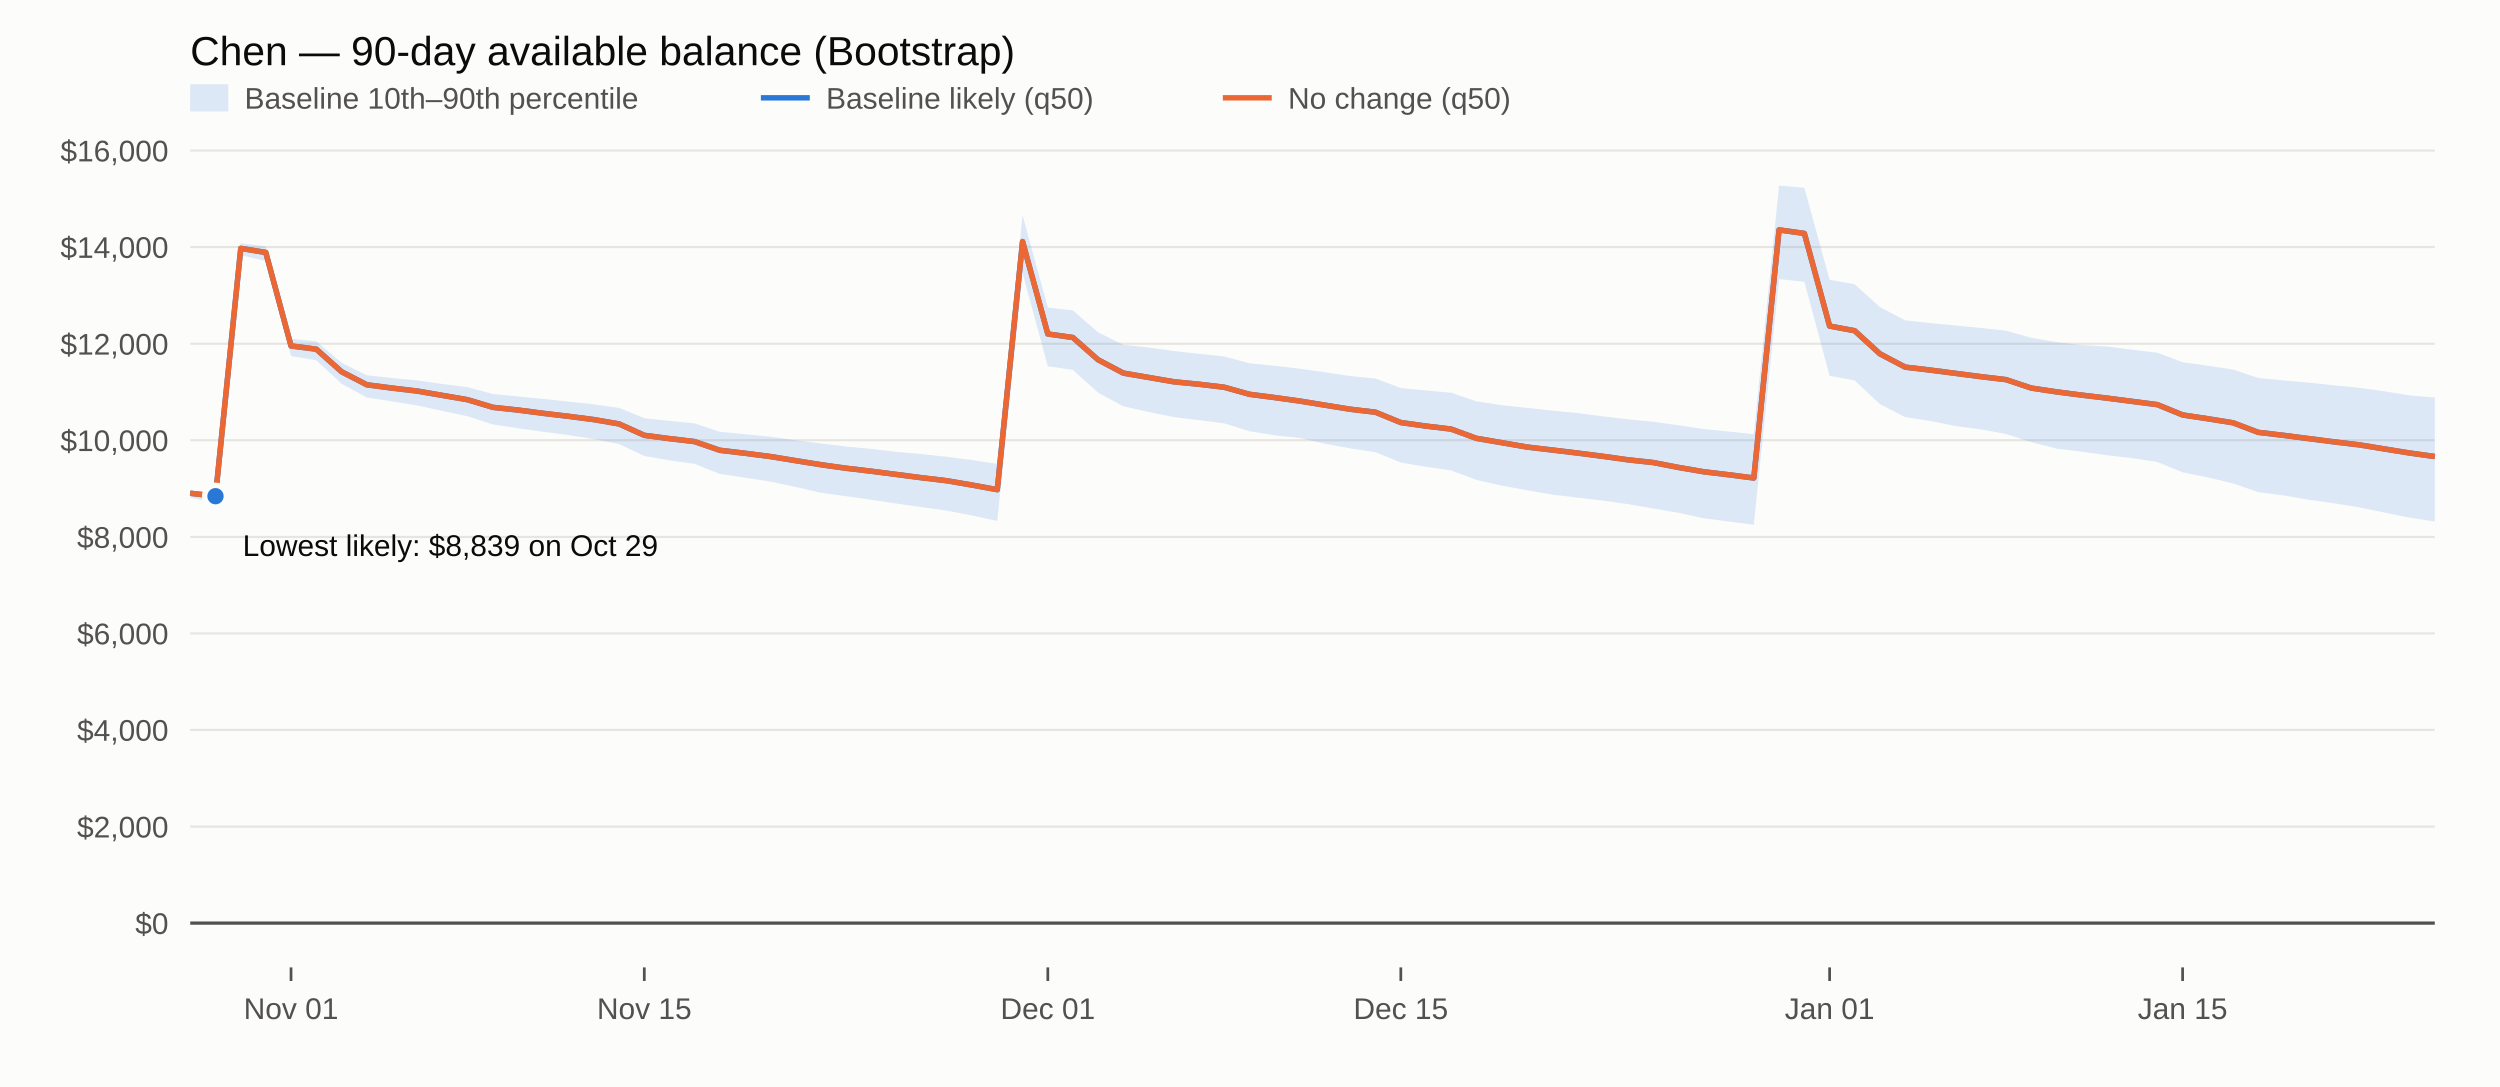
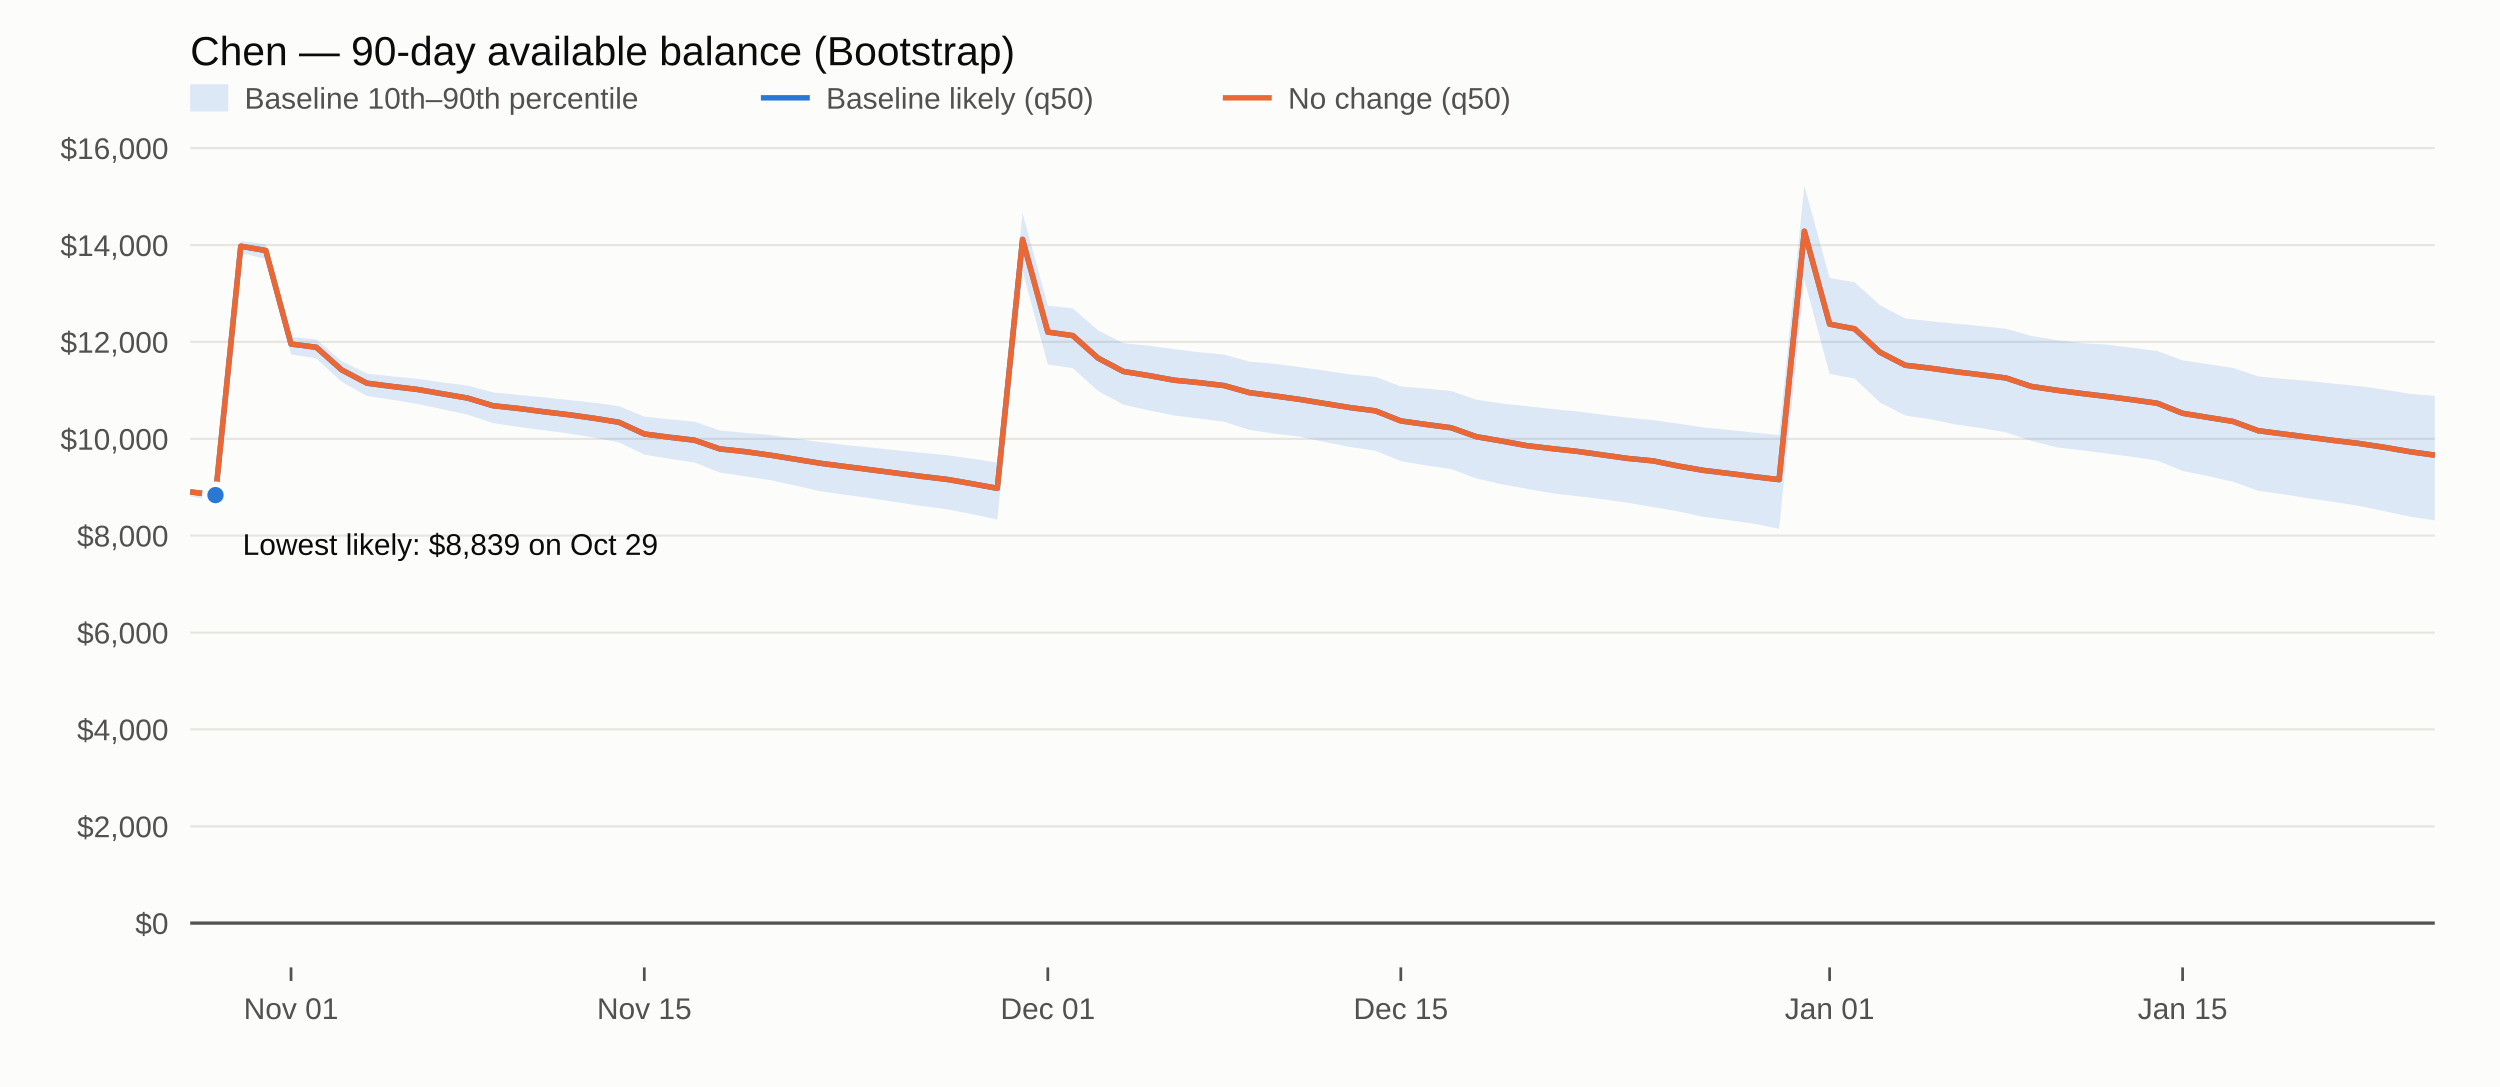
<svg xmlns="http://www.w3.org/2000/svg" viewBox="0 0 920 400" width="920" height="400" font-family="Arial, Helvetica, sans-serif" role="img" aria-label="Chen — 90-day available balance (Bootstrap)">
  <rect width="920" height="400" fill="#fcfcfb" />
  <text x="70" y="24" font-size="15" fill="#0b0b0b">Chen — 90-day available balance (Bootstrap)</text>
  <line x1="70" x2="896" y1="339.7" y2="339.7" stroke="#52514e" stroke-width="1.2" />
  <text x="62" y="343.7" font-size="11" fill="#52514e" text-anchor="end">$0</text>
-   <line x1="70" x2="896" y1="304.2" y2="304.2" stroke="#e6e5e0" stroke-width="0.8" />
-   <text x="62" y="308.2" font-size="11" fill="#52514e" text-anchor="end">$2,000</text>
-   <line x1="70" x2="896" y1="268.6" y2="268.6" stroke="#e6e5e0" stroke-width="0.8" />
-   <text x="62" y="272.6" font-size="11" fill="#52514e" text-anchor="end">$4,000</text>
-   <line x1="70" x2="896" y1="233.1" y2="233.1" stroke="#e6e5e0" stroke-width="0.8" />
-   <text x="62" y="237.1" font-size="11" fill="#52514e" text-anchor="end">$6,000</text>
-   <line x1="70" x2="896" y1="197.6" y2="197.6" stroke="#e6e5e0" stroke-width="0.8" />
-   <text x="62" y="201.6" font-size="11" fill="#52514e" text-anchor="end">$8,000</text>
-   <line x1="70" x2="896" y1="162" y2="162" stroke="#e6e5e0" stroke-width="0.8" />
-   <text x="62" y="166" font-size="11" fill="#52514e" text-anchor="end">$10,000</text>
-   <line x1="70" x2="896" y1="126.5" y2="126.5" stroke="#e6e5e0" stroke-width="0.8" />
-   <text x="62" y="130.5" font-size="11" fill="#52514e" text-anchor="end">$12,000</text>
-   <line x1="70" x2="896" y1="90.9" y2="90.9" stroke="#e6e5e0" stroke-width="0.8" />
-   <text x="62" y="94.9" font-size="11" fill="#52514e" text-anchor="end">$14,000</text>
-   <line x1="70" x2="896" y1="55.4" y2="55.4" stroke="#e6e5e0" stroke-width="0.8" />
-   <text x="62" y="59.4" font-size="11" fill="#52514e" text-anchor="end">$16,000</text>
+   <line x1="70" x2="896" y1="304.1" y2="304.1" stroke="#e6e5e0" stroke-width="0.8" />
+   <text x="62" y="308.1" font-size="11" fill="#52514e" text-anchor="end">$2,000</text>
+   <line x1="70" x2="896" y1="268.4" y2="268.4" stroke="#e6e5e0" stroke-width="0.8" />
+   <text x="62" y="272.4" font-size="11" fill="#52514e" text-anchor="end">$4,000</text>
+   <line x1="70" x2="896" y1="232.8" y2="232.8" stroke="#e6e5e0" stroke-width="0.8" />
+   <text x="62" y="236.8" font-size="11" fill="#52514e" text-anchor="end">$6,000</text>
+   <line x1="70" x2="896" y1="197.1" y2="197.1" stroke="#e6e5e0" stroke-width="0.8" />
+   <text x="62" y="201.1" font-size="11" fill="#52514e" text-anchor="end">$8,000</text>
+   <line x1="70" x2="896" y1="161.5" y2="161.5" stroke="#e6e5e0" stroke-width="0.8" />
+   <text x="62" y="165.5" font-size="11" fill="#52514e" text-anchor="end">$10,000</text>
+   <line x1="70" x2="896" y1="125.8" y2="125.8" stroke="#e6e5e0" stroke-width="0.8" />
+   <text x="62" y="129.8" font-size="11" fill="#52514e" text-anchor="end">$12,000</text>
+   <line x1="70" x2="896" y1="90.2" y2="90.2" stroke="#e6e5e0" stroke-width="0.8" />
+   <text x="62" y="94.2" font-size="11" fill="#52514e" text-anchor="end">$14,000</text>
+   <line x1="70" x2="896" y1="54.5" y2="54.5" stroke="#e6e5e0" stroke-width="0.8" />
+   <text x="62" y="58.5" font-size="11" fill="#52514e" text-anchor="end">$16,000</text>
  <line x1="107.1" x2="107.1" y1="356" y2="361" stroke="#52514e" />
  <text x="107.1" y="375" font-size="11" fill="#52514e" text-anchor="middle">Nov 01</text>
  <line x1="237.1" x2="237.1" y1="356" y2="361" stroke="#52514e" />
  <text x="237.1" y="375" font-size="11" fill="#52514e" text-anchor="middle">Nov 15</text>
  <line x1="385.6" x2="385.6" y1="356" y2="361" stroke="#52514e" />
  <text x="385.6" y="375" font-size="11" fill="#52514e" text-anchor="middle">Dec 01</text>
  <line x1="515.5" x2="515.5" y1="356" y2="361" stroke="#52514e" />
  <text x="515.5" y="375" font-size="11" fill="#52514e" text-anchor="middle">Dec 15</text>
  <line x1="673.3" x2="673.3" y1="356" y2="361" stroke="#52514e" />
  <text x="673.3" y="375" font-size="11" fill="#52514e" text-anchor="middle">Jan 01</text>
  <line x1="803.2" x2="803.2" y1="356" y2="361" stroke="#52514e" />
  <text x="803.2" y="375" font-size="11" fill="#52514e" text-anchor="middle">Jan 15</text>
-   <polygon points="70,180.6 79.3,181.1 88.6,89.5 97.8,90.7 107.1,124.7 116.4,125.6 125.7,133.5 135,138.1 144.2,139.1 153.5,140 162.8,141.3 172.1,142.5 181.4,145 190.7,145.9 199.9,146.8 209.2,147.8 218.5,148.8 227.8,150.1 237.1,153.9 246.3,154.9 255.6,155.8 264.9,158.9 274.2,159.8 283.5,160.7 292.7,162 302,163.2 311.3,164.3 320.6,165.2 329.9,166.3 339.1,167.1 348.4,168.1 357.7,169.3 367,170.7 376.3,79.2 385.6,113.2 394.8,114.2 404.1,122.3 413.4,126.9 422.7,127.9 432,129.2 441.2,130.2 450.5,131.2 459.8,133.7 469.1,134.6 478.4,135.7 487.6,137 496.9,138.4 506.2,139.3 515.5,142.8 524.8,143.7 534,144.5 543.3,147.7 552.6,149.1 561.9,150.1 571.2,151.1 580.4,152 589.7,153.2 599,154.3 608.3,155.2 617.6,156.5 626.9,157.9 636.1,158.8 645.4,159.8 654.7,68.3 664,69.1 673.3,103 682.5,104.6 691.8,113 701.1,117.9 710.4,118.9 719.7,119.8 728.9,120.7 738.2,121.7 747.5,124.3 756.8,125.9 766.1,127 775.3,127.5 784.6,128.7 793.9,129.8 803.2,133.3 812.5,134.6 821.8,136 831,139.1 840.3,140 849.6,140.8 858.9,141.8 868.2,142.7 877.4,144 886.7,145.5 896,146.3 896,191.9 886.7,190.5 877.4,188.6 868.2,186.7 858.9,185.2 849.6,183.9 840.3,182.3 831,181.1 821.8,177.9 812.5,175.7 803.2,173.8 793.9,170 784.6,168.6 775.3,167.5 766.1,166.2 756.8,165.1 747.5,162.7 738.2,159.7 728.9,158 719.7,156.8 710.4,154.9 701.1,153.5 691.8,148.7 682.5,140 673.3,138.3 664,103.7 654.7,102.7 645.4,193.1 636.1,191.9 626.9,190.7 617.6,188.7 608.3,187.1 599,185.5 589.7,184.2 580.4,183.1 571.2,182 561.9,180.4 552.6,178.7 543.3,176.6 534,173.1 524.8,171.8 515.5,170.2 506.2,166.4 496.9,165 487.6,163.3 478.4,161.2 469.1,160.2 459.8,158.7 450.5,155.8 441.2,154.6 432,153.5 422.7,151.6 413.4,149.5 404.1,144.5 394.8,136.1 385.6,134.8 376.3,100.5 367,191.7 357.7,189.7 348.4,187.9 339.1,186.6 329.9,185.3 320.6,183.9 311.3,182.6 302,181.3 292.7,179.2 283.5,177.2 274.2,175.8 264.9,174.4 255.6,170.7 246.3,169.4 237.1,167.8 227.8,163.4 218.5,161.6 209.2,160.1 199.9,158.9 190.7,157.6 181.4,156.2 172.1,153.2 162.8,151.2 153.5,149.2 144.2,147.7 135,146.3 125.7,141.2 116.4,132.6 107.1,131 97.8,96.1 88.6,93.9 79.3,184.8 70,183.2 " fill="#2a78d6" fill-opacity="0.15" stroke="none" />
-   <polyline points="70,181.5 79.3,182.6 88.6,91.4 97.8,92.9 107.1,127.3 116.4,128.5 125.7,136.8 135,141.6 144.2,142.8 153.5,143.9 162.8,145.5 172.1,147.1 181.4,149.9 190.7,150.9 199.9,152.1 209.2,153.2 218.5,154.4 227.8,156 237.1,160.2 246.3,161.4 255.6,162.5 264.9,165.7 274.2,166.8 283.5,168 292.7,169.5 302,171 311.3,172.3 320.6,173.4 329.9,174.6 339.1,175.8 348.4,176.9 357.7,178.5 367,180.2 376.3,88.9 385.6,122.9 394.8,124.2 404.1,132.4 413.4,137.3 422.7,138.9 432,140.5 441.2,141.4 450.5,142.5 459.8,145.1 469.1,146.3 478.4,147.6 487.6,149.1 496.9,150.6 506.2,151.7 515.5,155.5 524.8,156.8 534,157.9 543.3,161.3 552.6,162.9 561.9,164.5 571.2,165.6 580.4,166.7 589.7,167.9 599,169.2 608.3,170.2 617.6,172 626.9,173.6 636.1,174.7 645.4,175.9 654.7,84.6 664,85.9 673.3,120 682.5,121.7 691.8,130.2 701.1,135.1 710.4,136.2 719.7,137.4 728.9,138.6 738.2,139.7 747.5,142.8 756.8,144.2 766.1,145.4 775.3,146.5 784.6,147.7 793.9,148.9 803.2,152.7 812.5,154.1 821.8,155.6 831,159.1 840.3,160.2 849.6,161.4 858.9,162.6 868.2,163.7 877.4,165.2 886.7,166.7 896,168" fill="none" stroke="#2a78d6" stroke-width="2" stroke-linejoin="round" />
-   <polyline points="70,181.5 79.3,182.6 88.6,91.4 97.8,92.9 107.1,127.3 116.4,128.5 125.7,136.8 135,141.6 144.2,142.8 153.5,143.9 162.8,145.5 172.1,147.1 181.4,149.9 190.7,150.9 199.9,152.1 209.2,153.2 218.5,154.4 227.8,156 237.1,160.2 246.3,161.4 255.6,162.5 264.9,165.7 274.2,166.8 283.5,168 292.7,169.5 302,171 311.3,172.3 320.6,173.4 329.9,174.6 339.1,175.8 348.4,176.9 357.7,178.5 367,180.2 376.3,88.9 385.6,122.9 394.8,124.2 404.1,132.4 413.4,137.3 422.7,138.9 432,140.5 441.2,141.4 450.5,142.5 459.8,145.1 469.1,146.3 478.4,147.6 487.6,149.1 496.9,150.6 506.2,151.7 515.5,155.5 524.8,156.8 534,157.9 543.3,161.3 552.6,162.9 561.9,164.5 571.2,165.6 580.4,166.7 589.7,167.9 599,169.2 608.3,170.2 617.6,172 626.9,173.6 636.1,174.7 645.4,175.9 654.7,84.6 664,85.9 673.3,120 682.5,121.7 691.8,130.2 701.1,135.1 710.4,136.2 719.7,137.4 728.9,138.6 738.2,139.7 747.5,142.8 756.8,144.2 766.1,145.4 775.3,146.5 784.6,147.7 793.9,148.9 803.2,152.7 812.5,154.1 821.8,155.6 831,159.1 840.3,160.2 849.6,161.4 858.9,162.6 868.2,163.7 877.4,165.2 886.7,166.7 896,168" fill="none" stroke="#eb6834" stroke-width="2" stroke-linejoin="round" />
-   <circle cx="79.3" cy="182.6" r="4" fill="#2a78d6" stroke="#fcfcfb" stroke-width="2" />
-   <text x="89.3" y="204.6" font-size="11" fill="#0b0b0b">Lowest likely: $8,839 on Oct 29</text>
+   <polygon points="70,180.1 79.3,180.6 88.6,88.7 97.8,89.9 107.1,124 116.4,124.9 125.7,132.9 135,137.5 144.2,138.5 153.5,139.4 162.8,140.7 172.1,141.9 181.4,144.4 190.7,145.3 199.9,146.2 209.2,147.2 218.5,148.2 227.8,149.5 237.1,153.3 246.3,154.3 255.6,155.2 264.9,158.4 274.2,159.3 283.5,160.1 292.7,161.4 302,162.7 311.3,163.8 320.6,164.7 329.9,165.7 339.1,166.6 348.4,167.5 357.7,168.8 367,170.2 376.3,78.4 385.6,112.5 394.8,113.5 404.1,121.6 413.4,126.3 422.7,127.2 432,128.5 441.2,129.6 450.5,130.5 459.8,133.1 469.1,133.9 478.4,135.1 487.6,136.4 496.9,137.8 506.2,138.7 515.5,142.2 524.8,143 534,143.9 543.3,147.1 552.6,148.5 561.9,149.5 571.2,150.5 580.4,151.4 589.7,152.6 599,153.7 608.3,154.6 617.6,155.9 626.9,157.3 636.1,158.2 645.4,159.2 654.7,160.1 664,68.3 673.3,102.3 682.5,103.9 691.8,112.3 701.1,117.2 710.4,118.2 719.7,119.1 728.9,120 738.2,121 747.5,123.6 756.8,125.2 766.1,126.3 775.3,126.8 784.6,128 793.9,129.2 803.2,132.6 812.5,134 821.8,135.4 831,138.5 840.3,139.4 849.6,140.2 858.9,141.2 868.2,142.1 877.4,143.4 886.7,144.9 896,145.7 896,191.5 886.7,190.1 877.4,188.1 868.2,186.2 858.9,184.7 849.6,183.4 840.3,181.9 831,180.6 821.8,177.3 812.5,175.2 803.2,173.3 793.9,169.5 784.6,168.1 775.3,166.9 766.1,165.7 756.8,164.6 747.5,162.2 738.2,159.1 728.9,157.5 719.7,156.2 710.4,154.3 701.1,152.9 691.8,148.1 682.5,139.3 673.3,137.6 664,103 654.7,194.6 645.4,192.7 636.1,191.4 626.9,190.2 617.6,188.2 608.3,186.6 599,185 589.7,183.7 580.4,182.6 571.2,181.5 561.9,179.9 552.6,178.2 543.3,176.1 534,172.6 524.8,171.3 515.5,169.7 506.2,165.9 496.9,164.5 487.6,162.7 478.4,160.7 469.1,159.6 459.8,158.2 450.5,155.2 441.2,154 432,152.9 422.7,151 413.4,148.9 404.1,143.9 394.8,135.5 385.6,134.1 376.3,99.8 367,191.2 357.7,189.2 348.4,187.4 339.1,186.2 329.9,184.8 320.6,183.4 311.3,182.1 302,180.8 292.7,178.7 283.5,176.7 274.2,175.3 264.9,173.9 255.6,170.2 246.3,168.8 237.1,167.3 227.8,162.8 218.5,161 209.2,159.5 199.9,158.3 190.7,157.1 181.4,155.7 172.1,152.6 162.8,150.6 153.5,148.6 144.2,147.1 135,145.7 125.7,140.5 116.4,131.9 107.1,130.4 97.8,95.3 88.6,93.1 79.3,184.3 70,182.7 " fill="#2a78d6" fill-opacity="0.15" stroke="none" />
+   <polyline points="70,181 79.3,182.2 88.6,90.6 97.8,92.2 107.1,126.6 116.4,127.8 125.7,136.1 135,141 144.2,142.2 153.5,143.3 162.8,144.9 172.1,146.5 181.4,149.3 190.7,150.3 199.9,151.5 209.2,152.6 218.5,153.9 227.8,155.4 237.1,159.7 246.3,160.9 255.6,162 264.9,165.2 274.2,166.2 283.5,167.5 292.7,169 302,170.5 311.3,171.7 320.6,172.9 329.9,174.1 339.1,175.3 348.4,176.4 357.7,178 367,179.7 376.3,88.1 385.6,122.2 394.8,123.5 404.1,131.8 413.4,136.7 422.7,138.2 432,139.9 441.2,140.8 450.5,141.9 459.8,144.5 469.1,145.7 478.4,147 487.6,148.5 496.9,150 506.2,151.2 515.5,154.9 524.8,156.2 534,157.4 543.3,160.7 552.6,162.3 561.9,164 571.2,165.1 580.4,166.1 589.7,167.4 599,168.7 608.3,169.6 617.6,171.5 626.9,173.1 636.1,174.2 645.4,175.4 654.7,176.5 664,85.1 673.3,119.3 682.5,121 691.8,129.6 701.1,134.4 710.4,135.5 719.7,136.8 728.9,137.9 738.2,139.1 747.5,142.2 756.8,143.6 766.1,144.8 775.3,145.9 784.6,147.1 793.9,148.4 803.2,152.1 812.5,153.6 821.8,155.1 831,158.5 840.3,159.7 849.6,160.9 858.9,162.1 868.2,163.2 877.4,164.6 886.7,166.2 896,167.5" fill="none" stroke="#2a78d6" stroke-width="2" stroke-linejoin="round" />
+   <polyline points="70,181 79.3,182.2 88.6,90.6 97.8,92.2 107.1,126.6 116.4,127.8 125.7,136.1 135,141 144.2,142.2 153.5,143.3 162.8,144.9 172.1,146.5 181.4,149.3 190.7,150.3 199.9,151.5 209.2,152.6 218.5,153.9 227.8,155.4 237.1,159.7 246.3,160.9 255.6,162 264.9,165.2 274.2,166.2 283.5,167.5 292.7,169 302,170.5 311.3,171.7 320.6,172.9 329.9,174.1 339.1,175.3 348.4,176.4 357.7,178 367,179.7 376.3,88.1 385.6,122.2 394.8,123.5 404.1,131.8 413.4,136.7 422.7,138.2 432,139.9 441.2,140.8 450.5,141.9 459.8,144.5 469.1,145.7 478.4,147 487.6,148.5 496.9,150 506.2,151.2 515.5,154.9 524.8,156.2 534,157.4 543.3,160.7 552.6,162.3 561.9,164 571.2,165.1 580.4,166.1 589.7,167.4 599,168.7 608.3,169.6 617.6,171.5 626.9,173.1 636.1,174.2 645.4,175.4 654.7,176.5 664,85.1 673.3,119.3 682.5,121 691.8,129.6 701.1,134.4 710.4,135.5 719.7,136.8 728.9,137.9 738.2,139.1 747.5,142.2 756.8,143.6 766.1,144.8 775.3,145.9 784.6,147.1 793.9,148.4 803.2,152.1 812.5,153.6 821.8,155.1 831,158.5 840.3,159.7 849.6,160.9 858.9,162.1 868.2,163.2 877.4,164.6 886.7,166.2 896,167.5" fill="none" stroke="#eb6834" stroke-width="2" stroke-linejoin="round" />
+   <circle cx="79.3" cy="182.2" r="4" fill="#2a78d6" stroke="#fcfcfb" stroke-width="2" />
+   <text x="89.3" y="204.2" font-size="11" fill="#0b0b0b">Lowest likely: $8,839 on Oct 29</text>
  <rect x="70" y="31" width="14" height="10" fill="#2a78d6" fill-opacity="0.15" />
  <text x="90" y="40" font-size="11" fill="#52514e">Baseline 10th–90th percentile</text>
  <line x1="280" x2="298" y1="36" y2="36" stroke="#2a78d6" stroke-width="2" />
  <text x="304" y="40" font-size="11" fill="#52514e">Baseline likely (q50)</text>
  <line x1="450" x2="468" y1="36" y2="36" stroke="#eb6834" stroke-width="2" />
  <text x="474" y="40" font-size="11" fill="#52514e">No change (q50)</text>
</svg>
